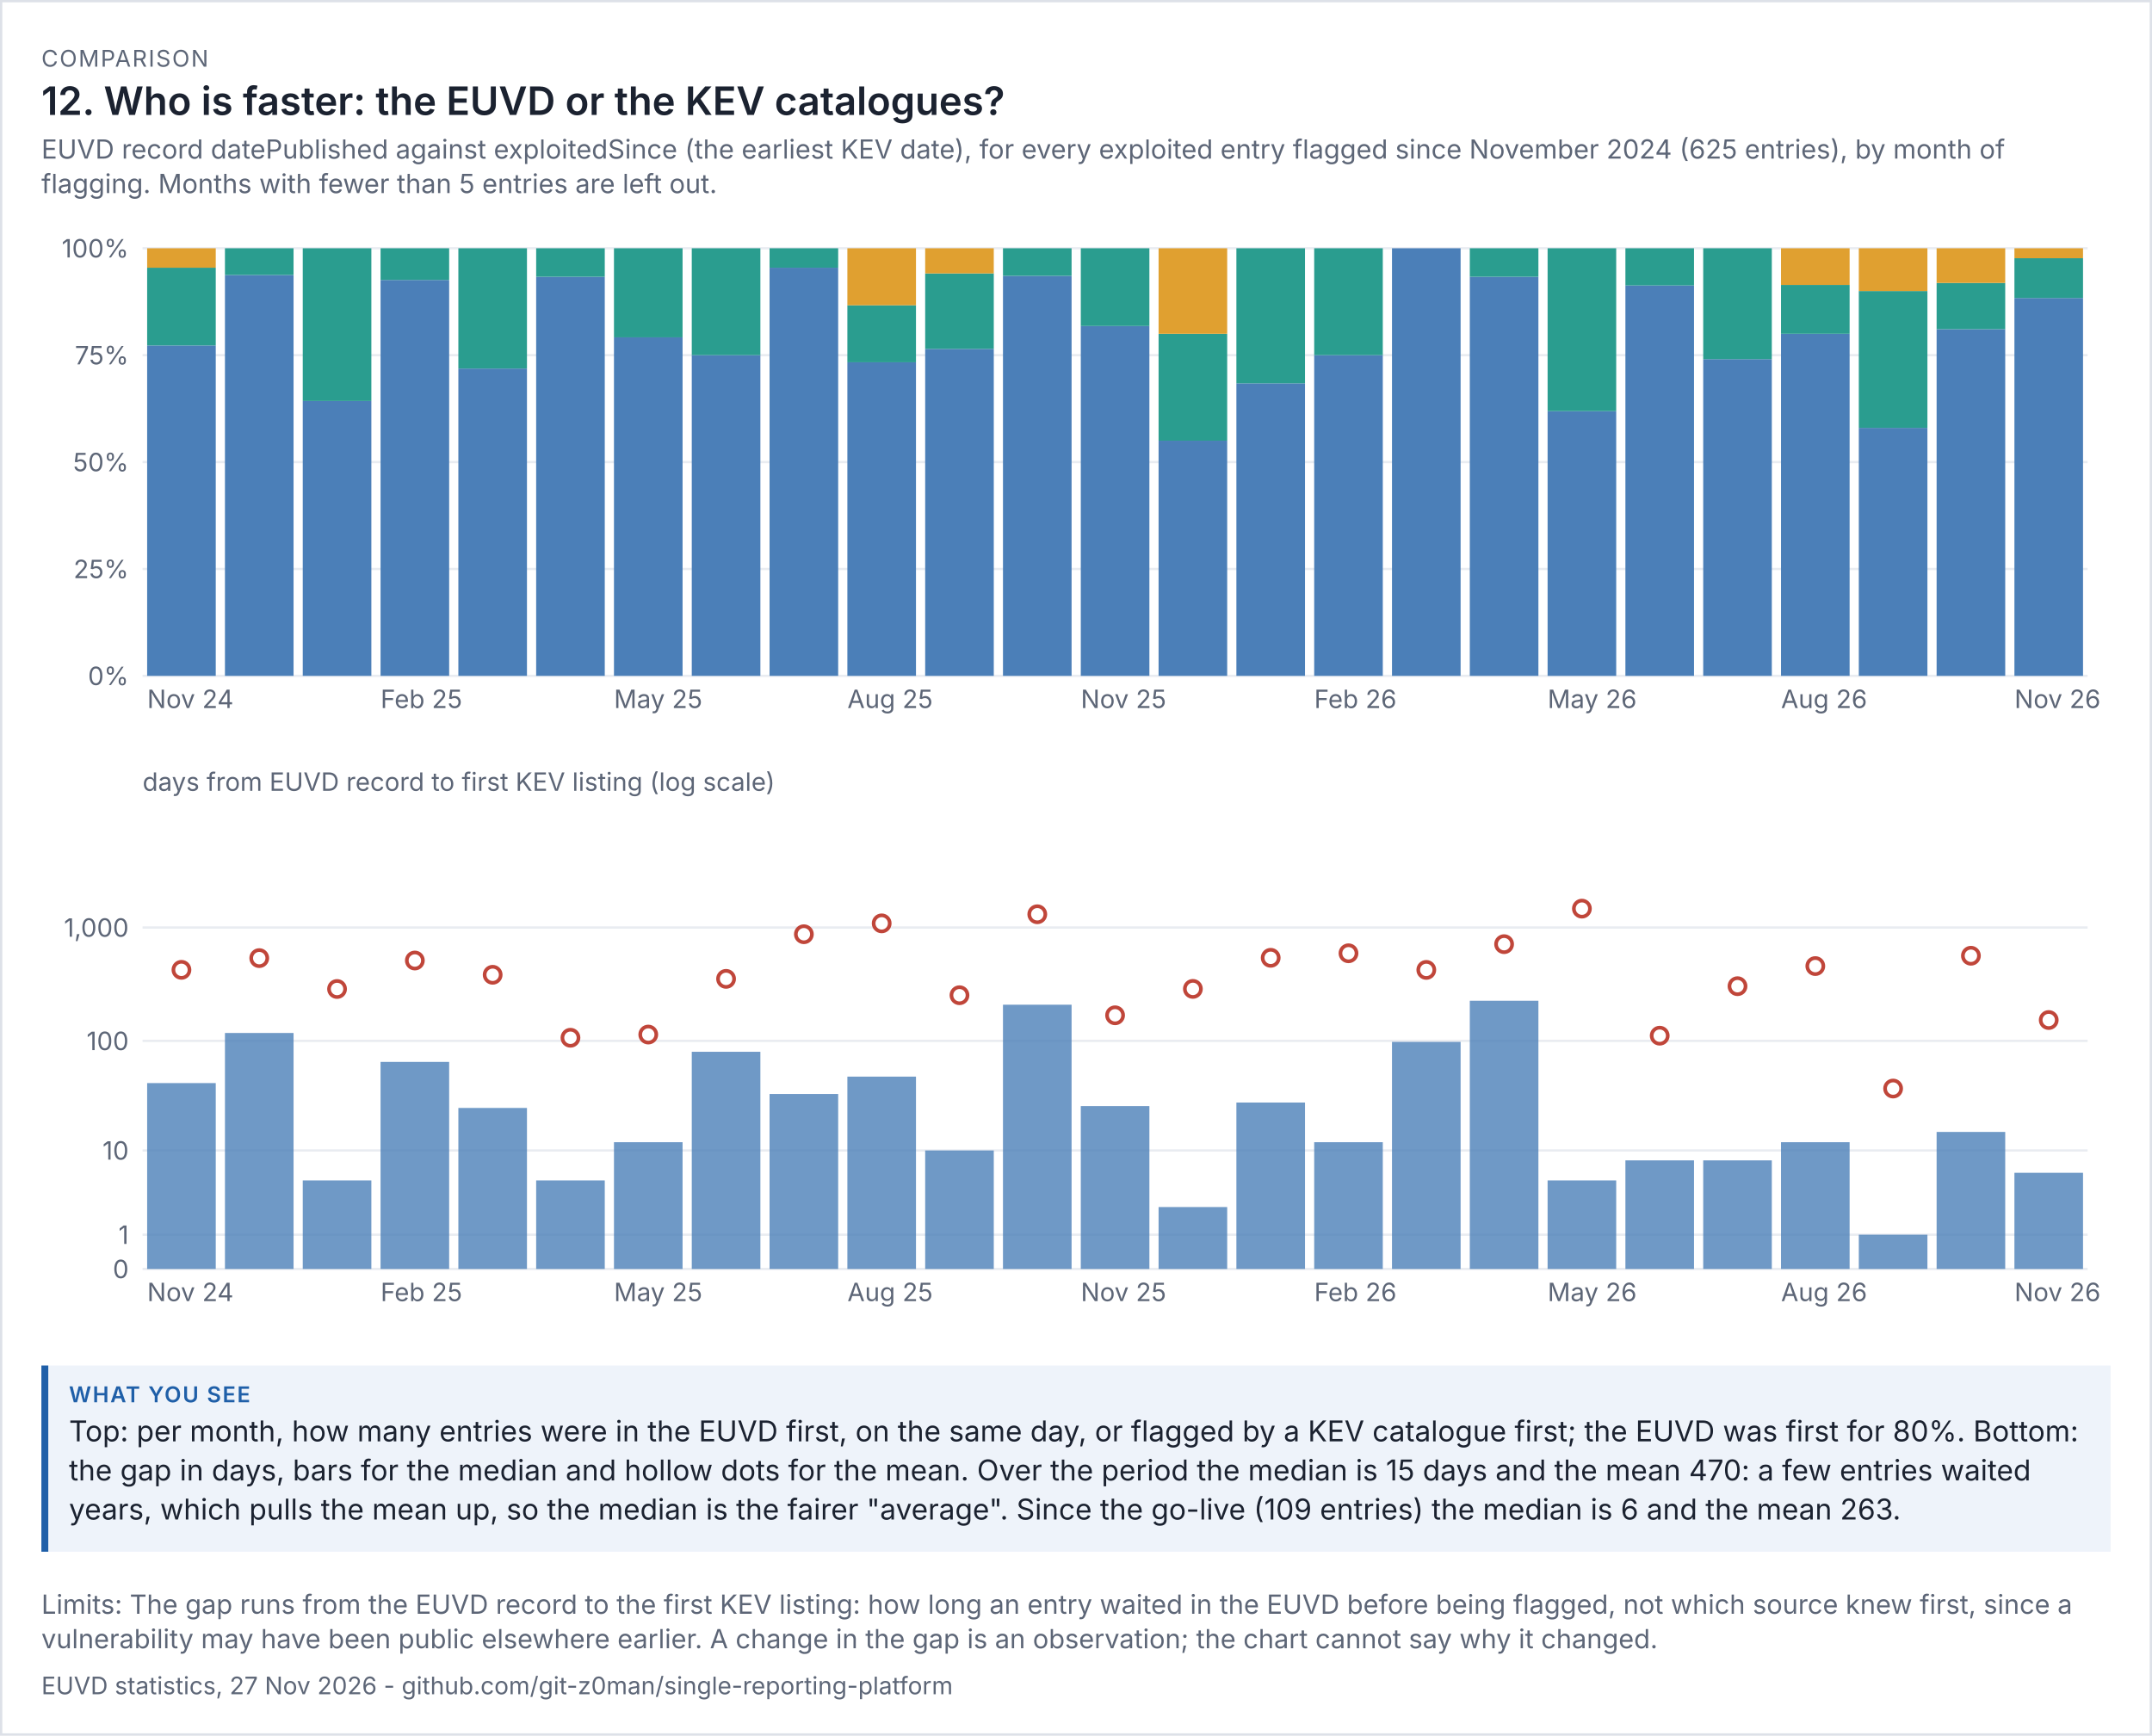
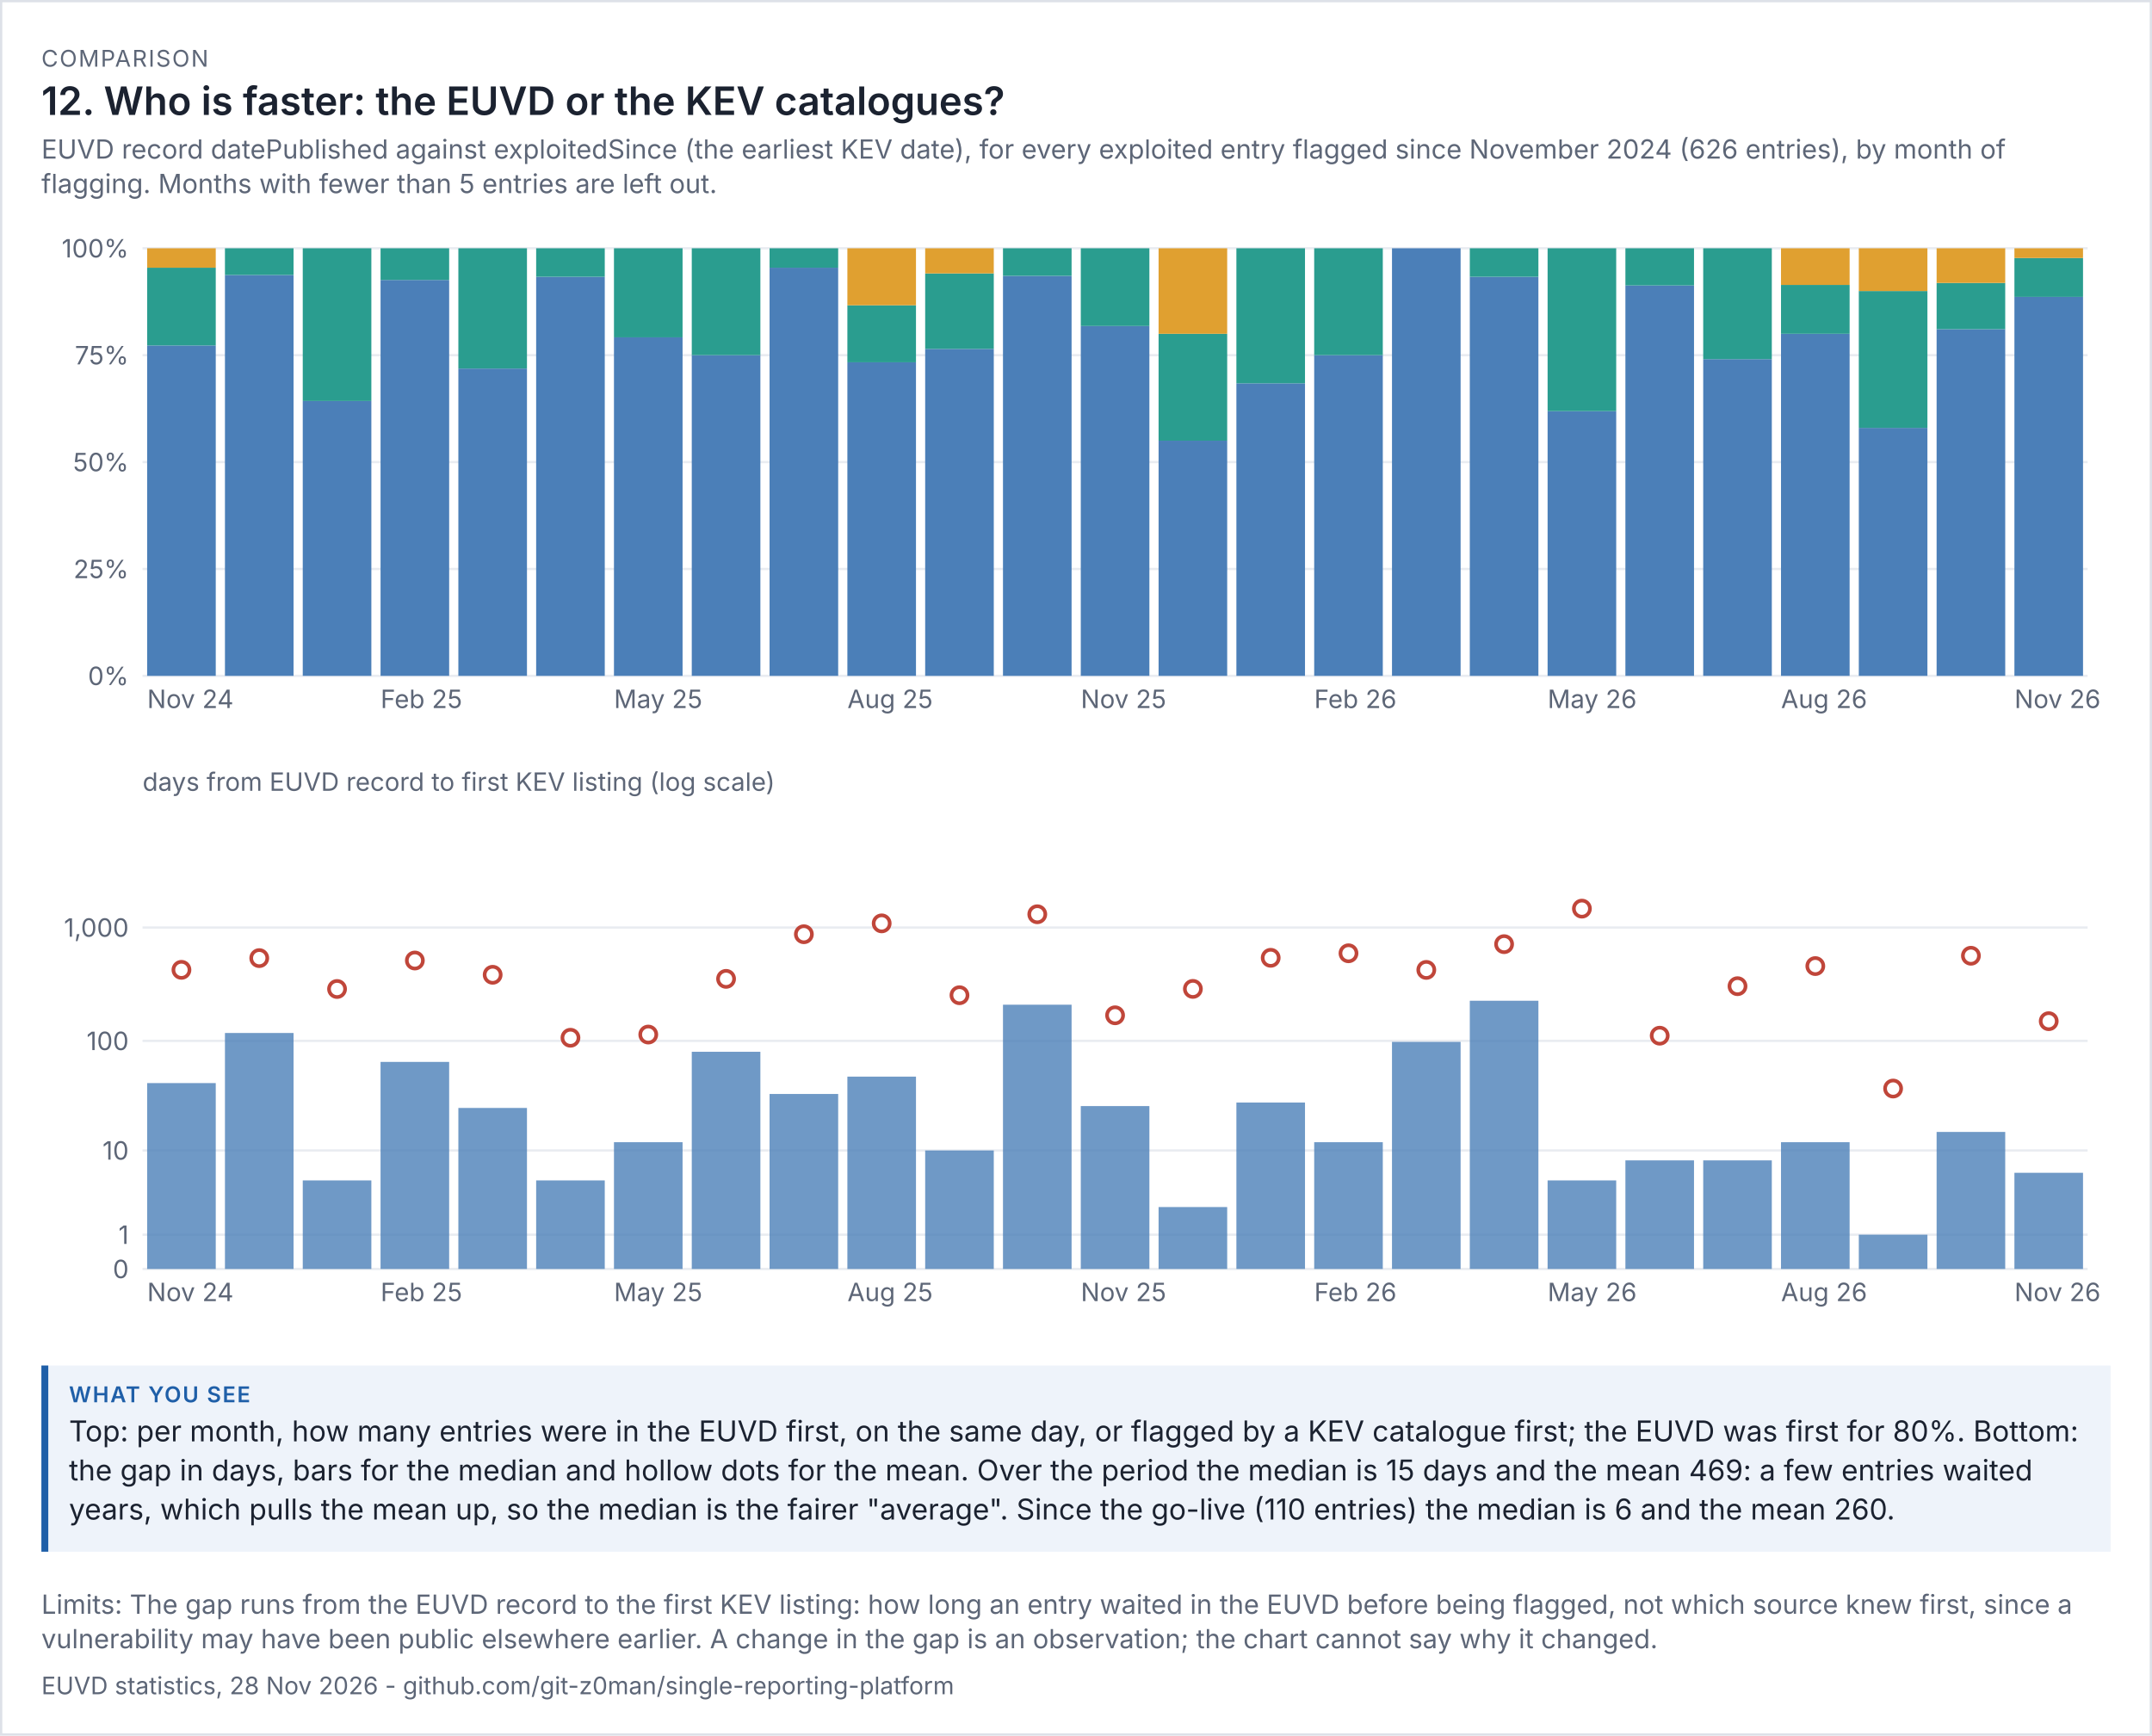
<svg xmlns="http://www.w3.org/2000/svg" viewBox="0 0 936 755" width="936" height="755" font-family="system-ui,-apple-system,'Segoe UI',sans-serif">
  <rect width="100%" height="100%" fill="#ffffff" />
  <rect x="0.5" y="0.5" width="935" height="754" fill="none" stroke="#dde1e8" />
  <text x="18" y="29" font-size="10" letter-spacing="0.6" fill="#5d6677">COMPARISON</text>
  <text x="18" y="50" font-size="17" fill="#1b2230" font-weight="600">12. Who is faster: the EUVD or the KEV catalogues?</text>
-   <text x="18" y="69" font-size="11.5" fill="#5d6677">EUVD record datePublished against exploitedSince (the earliest KEV date), for every exploited entry flagged since November 2024 (625 entries), by month of</text>
+   <text x="18" y="69" font-size="11.5" fill="#5d6677">EUVD record datePublished against exploitedSince (the earliest KEV date), for every exploited entry flagged since November 2024 (626 entries), by month of</text>
  <text x="18" y="84" font-size="11.5" fill="#5d6677">flagging. Months with fewer than 5 entries are left out.</text>
  <g transform="translate(18,94) scale(1)" font-size="11">
    <svg viewBox="0 0 900 230" role="img" width="900" height="230">
      <g>
        <line x1="44" x2="890" y1="200" y2="200" stroke="rgb(233, 236, 241)" />
        <text x="38" y="204" text-anchor="end" fill="rgb(93, 102, 119)">0%</text>
        <line x1="44" x2="890" y1="153.5" y2="153.5" stroke="rgb(233, 236, 241)" />
        <text x="38" y="157.5" text-anchor="end" fill="rgb(93, 102, 119)">25%</text>
        <line x1="44" x2="890" y1="107" y2="107" stroke="rgb(233, 236, 241)" />
        <text x="38" y="111" text-anchor="end" fill="rgb(93, 102, 119)">50%</text>
        <line x1="44" x2="890" y1="60.5" y2="60.5" stroke="rgb(233, 236, 241)" />
        <text x="38" y="64.5" text-anchor="end" fill="rgb(93, 102, 119)">75%</text>
        <line x1="44" x2="890" y1="14" y2="14" stroke="rgb(233, 236, 241)" />
        <text x="38" y="18" text-anchor="end" fill="rgb(93, 102, 119)">100%</text>
        <rect x="46" y="56.273" width="29.84" height="143.727" fill="rgb(75, 127, 184)" />
        <rect x="46" y="22.455" width="29.84" height="33.818" fill="rgb(42, 157, 143)" />
        <rect x="46" y="14" width="29.84" height="8.455" fill="rgb(224, 160, 48)" />
        <text x="46" y="214" fill="rgb(93, 102, 119)">Nov 24</text>
        <rect x="79.84" y="25.625" width="29.84" height="174.375" fill="rgb(75, 127, 184)" />
        <rect x="79.84" y="14" width="29.84" height="11.625" fill="rgb(42, 157, 143)" />
        <rect x="113.68" y="80.429" width="29.84" height="119.571" fill="rgb(75, 127, 184)" />
        <rect x="113.68" y="14" width="29.84" height="66.429" fill="rgb(42, 157, 143)" />
        <rect x="147.52" y="27.778" width="29.84" height="172.222" fill="rgb(75, 127, 184)" />
        <rect x="147.52" y="14" width="29.84" height="13.778" fill="rgb(42, 157, 143)" />
        <text x="147.52" y="214" fill="rgb(93, 102, 119)">Feb 25</text>
        <rect x="181.36" y="66.312" width="29.84" height="133.688" fill="rgb(75, 127, 184)" />
        <rect x="181.36" y="14" width="29.84" height="52.312" fill="rgb(42, 157, 143)" />
        <rect x="215.2" y="26.4" width="29.84" height="173.6" fill="rgb(75, 127, 184)" />
        <rect x="215.2" y="14" width="29.84" height="12.4" fill="rgb(42, 157, 143)" />
        <rect x="249.04" y="52.75" width="29.84" height="147.25" fill="rgb(75, 127, 184)" />
        <rect x="249.04" y="14" width="29.84" height="38.75" fill="rgb(42, 157, 143)" />
        <text x="249.04" y="214" fill="rgb(93, 102, 119)">May 25</text>
        <rect x="282.88" y="60.5" width="29.84" height="139.5" fill="rgb(75, 127, 184)" />
        <rect x="282.88" y="14" width="29.84" height="46.5" fill="rgb(42, 157, 143)" />
        <rect x="316.72" y="22.455" width="29.84" height="177.545" fill="rgb(75, 127, 184)" />
        <rect x="316.72" y="14" width="29.84" height="8.455" fill="rgb(42, 157, 143)" />
        <rect x="350.56" y="63.6" width="29.84" height="136.4" fill="rgb(75, 127, 184)" />
        <rect x="350.56" y="38.8" width="29.84" height="24.8" fill="rgb(42, 157, 143)" />
        <rect x="350.56" y="14" width="29.84" height="24.8" fill="rgb(224, 160, 48)" />
        <text x="350.56" y="214" fill="rgb(93, 102, 119)">Aug 25</text>
        <rect x="384.4" y="57.765" width="29.84" height="142.235" fill="rgb(75, 127, 184)" />
        <rect x="384.4" y="24.941" width="29.84" height="32.824" fill="rgb(42, 157, 143)" />
        <rect x="384.4" y="14" width="29.84" height="10.941" fill="rgb(224, 160, 48)" />
        <rect x="418.24" y="26" width="29.84" height="174" fill="rgb(75, 127, 184)" />
        <rect x="418.24" y="14" width="29.84" height="12" fill="rgb(42, 157, 143)" />
        <rect x="452.08" y="47.818" width="29.84" height="152.182" fill="rgb(75, 127, 184)" />
        <rect x="452.08" y="14" width="29.84" height="33.818" fill="rgb(42, 157, 143)" />
        <text x="452.08" y="214" fill="rgb(93, 102, 119)">Nov 25</text>
        <rect x="485.92" y="97.7" width="29.84" height="102.3" fill="rgb(75, 127, 184)" />
        <rect x="485.92" y="51.2" width="29.84" height="46.5" fill="rgb(42, 157, 143)" />
        <rect x="485.92" y="14" width="29.84" height="37.2" fill="rgb(224, 160, 48)" />
        <rect x="519.76" y="72.737" width="29.84" height="127.263" fill="rgb(75, 127, 184)" />
        <rect x="519.76" y="14" width="29.84" height="58.737" fill="rgb(42, 157, 143)" />
        <rect x="553.6" y="60.5" width="29.84" height="139.5" fill="rgb(75, 127, 184)" />
        <rect x="553.6" y="14" width="29.84" height="46.5" fill="rgb(42, 157, 143)" />
        <text x="553.6" y="214" fill="rgb(93, 102, 119)">Feb 26</text>
        <rect x="587.44" y="14" width="29.84" height="186" fill="rgb(75, 127, 184)" />
        <rect x="621.28" y="26.4" width="29.84" height="173.6" fill="rgb(75, 127, 184)" />
        <rect x="621.28" y="14" width="29.84" height="12.4" fill="rgb(42, 157, 143)" />
        <rect x="655.12" y="84.857" width="29.84" height="115.143" fill="rgb(75, 127, 184)" />
        <rect x="655.12" y="14" width="29.84" height="70.857" fill="rgb(42, 157, 143)" />
        <text x="655.12" y="214" fill="rgb(93, 102, 119)">May 26</text>
        <rect x="688.96" y="30.174" width="29.84" height="169.826" fill="rgb(75, 127, 184)" />
        <rect x="688.96" y="14" width="29.84" height="16.174" fill="rgb(42, 157, 143)" />
        <rect x="722.8" y="62.222" width="29.84" height="137.778" fill="rgb(75, 127, 184)" />
        <rect x="722.8" y="14" width="29.84" height="48.222" fill="rgb(42, 157, 143)" />
        <rect x="756.64" y="51.2" width="29.84" height="148.8" fill="rgb(75, 127, 184)" />
        <rect x="756.64" y="29.943" width="29.84" height="21.257" fill="rgb(42, 157, 143)" />
        <rect x="756.64" y="14" width="29.84" height="15.943" fill="rgb(224, 160, 48)" />
        <text x="756.64" y="214" fill="rgb(93, 102, 119)">Aug 26</text>
        <rect x="790.48" y="92.12" width="29.84" height="107.88" fill="rgb(75, 127, 184)" />
        <rect x="790.48" y="32.6" width="29.84" height="59.52" fill="rgb(42, 157, 143)" />
        <rect x="790.48" y="14" width="29.84" height="18.6" fill="rgb(224, 160, 48)" />
        <rect x="824.32" y="49.189" width="29.84" height="150.811" fill="rgb(75, 127, 184)" />
        <rect x="824.32" y="29.081" width="29.84" height="20.108" fill="rgb(42, 157, 143)" />
        <rect x="824.32" y="14" width="29.84" height="15.081" fill="rgb(224, 160, 48)" />
-         <rect x="858.16" y="35.628" width="29.84" height="164.372" fill="rgb(75, 127, 184)" />
-         <rect x="858.16" y="18.326" width="29.84" height="17.302" fill="rgb(42, 157, 143)" />
-         <rect x="858.16" y="14" width="29.84" height="4.326" fill="rgb(224, 160, 48)" />
+         <rect x="858.16" y="35.136" width="29.84" height="164.864" fill="rgb(75, 127, 184)" />
+         <rect x="858.16" y="18.227" width="29.84" height="16.909" fill="rgb(42, 157, 143)" />
+         <rect x="858.16" y="14" width="29.84" height="4.227" fill="rgb(224, 160, 48)" />
        <text x="858.16" y="214" fill="rgb(93, 102, 119)">Nov 26</text>
      </g>
    </svg>
  </g>
  <g transform="translate(18,332) scale(1)" font-size="11">
    <svg viewBox="0 0 900 250" role="img" width="900" height="250">
      <g>
        <line x1="44" x2="890" y1="220" y2="220" stroke="rgb(233, 236, 241)" />
        <text x="38" y="224" text-anchor="end" fill="rgb(93, 102, 119)">0</text>
        <line x1="44" x2="890" y1="205.099" y2="205.099" stroke="rgb(233, 236, 241)" />
        <text x="38" y="209.099" text-anchor="end" fill="rgb(93, 102, 119)">1</text>
        <line x1="44" x2="890" y1="168.451" y2="168.451" stroke="rgb(233, 236, 241)" />
        <text x="38" y="172.451" text-anchor="end" fill="rgb(93, 102, 119)">10</text>
        <line x1="44" x2="890" y1="120.786" y2="120.786" stroke="rgb(233, 236, 241)" />
        <text x="38" y="124.786" text-anchor="end" fill="rgb(93, 102, 119)">100</text>
        <line x1="44" x2="890" y1="71.479" y2="71.479" stroke="rgb(233, 236, 241)" />
        <text x="38" y="75.479" text-anchor="end" fill="rgb(93, 102, 119)">1,000</text>
        <text x="44" y="12" fill="rgb(93, 102, 119)">days from EUVD record to first KEV listing (log scale)</text>
        <rect x="46" y="139.143" width="29.84" height="80.857" fill="rgb(75, 127, 184)" opacity="0.8" />
        <circle cx="60.92" cy="89.88" r="3.5" fill="rgb(255, 255, 255)" stroke="rgb(192, 70, 58)" stroke-width="1.6" />
        <text x="46" y="234" fill="rgb(93, 102, 119)">Nov 24</text>
        <rect x="79.84" y="117.351" width="29.84" height="102.649" fill="rgb(75, 127, 184)" opacity="0.8" />
        <circle cx="94.76" cy="84.782" r="3.5" fill="rgb(255, 255, 255)" stroke="rgb(192, 70, 58)" stroke-width="1.6" />
        <rect x="113.68" y="181.482" width="29.84" height="38.518" fill="rgb(75, 127, 184)" opacity="0.8" />
        <circle cx="128.6" cy="98.215" r="3.5" fill="rgb(255, 255, 255)" stroke="rgb(192, 70, 58)" stroke-width="1.6" />
        <rect x="147.52" y="129.933" width="29.84" height="90.067" fill="rgb(75, 127, 184)" opacity="0.8" />
        <circle cx="162.44" cy="85.824" r="3.5" fill="rgb(255, 255, 255)" stroke="rgb(192, 70, 58)" stroke-width="1.6" />
        <text x="147.52" y="234" fill="rgb(93, 102, 119)">Feb 25</text>
        <rect x="181.36" y="149.959" width="29.84" height="70.041" fill="rgb(75, 127, 184)" opacity="0.8" />
        <circle cx="196.28" cy="92.031" r="3.5" fill="rgb(255, 255, 255)" stroke="rgb(192, 70, 58)" stroke-width="1.6" />
        <rect x="215.2" y="181.482" width="29.84" height="38.518" fill="rgb(75, 127, 184)" opacity="0.8" />
        <circle cx="230.12" cy="119.425" r="3.5" fill="rgb(255, 255, 255)" stroke="rgb(192, 70, 58)" stroke-width="1.6" />
        <rect x="249.04" y="164.86" width="29.84" height="55.14" fill="rgb(75, 127, 184)" opacity="0.8" />
        <circle cx="263.96" cy="118.033" r="3.5" fill="rgb(255, 255, 255)" stroke="rgb(192, 70, 58)" stroke-width="1.6" />
        <text x="249.04" y="234" fill="rgb(93, 102, 119)">May 25</text>
        <rect x="282.88" y="125.53" width="29.84" height="94.47" fill="rgb(75, 127, 184)" opacity="0.8" />
        <circle cx="297.8" cy="93.806" r="3.5" fill="rgb(255, 255, 255)" stroke="rgb(192, 70, 58)" stroke-width="1.6" />
        <rect x="316.72" y="143.878" width="29.84" height="76.122" fill="rgb(75, 127, 184)" opacity="0.8" />
        <circle cx="331.64" cy="74.393" r="3.5" fill="rgb(255, 255, 255)" stroke="rgb(192, 70, 58)" stroke-width="1.6" />
        <rect x="350.56" y="136.335" width="29.84" height="83.665" fill="rgb(75, 127, 184)" opacity="0.8" />
        <circle cx="365.48" cy="69.663" r="3.5" fill="rgb(255, 255, 255)" stroke="rgb(192, 70, 58)" stroke-width="1.6" />
        <text x="350.56" y="234" fill="rgb(93, 102, 119)">Aug 25</text>
        <rect x="384.4" y="168.451" width="29.84" height="51.549" fill="rgb(75, 127, 184)" opacity="0.8" />
        <circle cx="399.32" cy="100.927" r="3.5" fill="rgb(255, 255, 255)" stroke="rgb(192, 70, 58)" stroke-width="1.6" />
        <rect x="418.24" y="105.05" width="29.84" height="114.95" fill="rgb(75, 127, 184)" opacity="0.8" />
        <circle cx="433.16" cy="65.703" r="3.5" fill="rgb(255, 255, 255)" stroke="rgb(192, 70, 58)" stroke-width="1.6" />
        <rect x="452.08" y="149.147" width="29.84" height="70.853" fill="rgb(75, 127, 184)" opacity="0.8" />
        <circle cx="467" cy="109.656" r="3.5" fill="rgb(255, 255, 255)" stroke="rgb(192, 70, 58)" stroke-width="1.6" />
        <text x="452.08" y="234" fill="rgb(93, 102, 119)">Nov 25</text>
        <rect x="485.92" y="193.069" width="29.84" height="26.931" fill="rgb(75, 127, 184)" opacity="0.8" />
        <circle cx="500.84" cy="98.171" r="3.5" fill="rgb(255, 255, 255)" stroke="rgb(192, 70, 58)" stroke-width="1.6" />
        <rect x="519.76" y="147.611" width="29.84" height="72.389" fill="rgb(75, 127, 184)" opacity="0.8" />
        <circle cx="534.68" cy="84.647" r="3.5" fill="rgb(255, 255, 255)" stroke="rgb(192, 70, 58)" stroke-width="1.6" />
        <rect x="553.6" y="164.86" width="29.84" height="55.14" fill="rgb(75, 127, 184)" opacity="0.8" />
        <circle cx="568.52" cy="82.679" r="3.5" fill="rgb(255, 255, 255)" stroke="rgb(192, 70, 58)" stroke-width="1.6" />
        <text x="553.6" y="234" fill="rgb(93, 102, 119)">Feb 26</text>
        <rect x="587.44" y="121.216" width="29.84" height="98.784" fill="rgb(75, 127, 184)" opacity="0.8" />
        <circle cx="602.36" cy="89.91" r="3.5" fill="rgb(255, 255, 255)" stroke="rgb(192, 70, 58)" stroke-width="1.6" />
        <rect x="621.28" y="103.329" width="29.84" height="116.671" fill="rgb(75, 127, 184)" opacity="0.8" />
        <circle cx="636.2" cy="78.709" r="3.5" fill="rgb(255, 255, 255)" stroke="rgb(192, 70, 58)" stroke-width="1.6" />
        <rect x="655.12" y="181.482" width="29.84" height="38.518" fill="rgb(75, 127, 184)" opacity="0.8" />
        <circle cx="670.04" cy="63.257" r="3.5" fill="rgb(255, 255, 255)" stroke="rgb(192, 70, 58)" stroke-width="1.6" />
        <text x="655.12" y="234" fill="rgb(93, 102, 119)">May 26</text>
        <rect x="688.96" y="172.765" width="29.84" height="47.235" fill="rgb(75, 127, 184)" opacity="0.8" />
        <circle cx="703.88" cy="118.525" r="3.5" fill="rgb(255, 255, 255)" stroke="rgb(192, 70, 58)" stroke-width="1.6" />
        <rect x="722.8" y="172.765" width="29.84" height="47.235" fill="rgb(75, 127, 184)" opacity="0.8" />
        <circle cx="737.72" cy="96.992" r="3.5" fill="rgb(255, 255, 255)" stroke="rgb(192, 70, 58)" stroke-width="1.6" />
        <rect x="756.64" y="164.86" width="29.84" height="55.14" fill="rgb(75, 127, 184)" opacity="0.8" />
        <circle cx="771.56" cy="88.245" r="3.5" fill="rgb(255, 255, 255)" stroke="rgb(192, 70, 58)" stroke-width="1.6" />
        <text x="756.64" y="234" fill="rgb(93, 102, 119)">Aug 26</text>
        <rect x="790.48" y="205.099" width="29.84" height="14.901" fill="rgb(75, 127, 184)" opacity="0.8" />
        <circle cx="805.4" cy="141.52" r="3.5" fill="rgb(255, 255, 255)" stroke="rgb(192, 70, 58)" stroke-width="1.6" />
        <rect x="824.32" y="160.396" width="29.84" height="59.604" fill="rgb(75, 127, 184)" opacity="0.8" />
        <circle cx="839.24" cy="83.751" r="3.5" fill="rgb(255, 255, 255)" stroke="rgb(192, 70, 58)" stroke-width="1.6" />
        <rect x="858.16" y="178.168" width="29.84" height="41.832" fill="rgb(75, 127, 184)" opacity="0.8" />
-         <circle cx="873.08" cy="111.718" r="3.5" fill="rgb(255, 255, 255)" stroke="rgb(192, 70, 58)" stroke-width="1.6" />
+         <circle cx="873.08" cy="112.212" r="3.5" fill="rgb(255, 255, 255)" stroke="rgb(192, 70, 58)" stroke-width="1.6" />
        <text x="858.16" y="234" fill="rgb(93, 102, 119)">Nov 26</text>
      </g>
    </svg>
  </g>
  <rect x="18" y="594" width="900" height="81" fill="#eef3fa" />
  <rect x="18" y="594" width="3" height="81" fill="#1f5fa8" />
  <text x="30" y="610" font-size="9.5" letter-spacing="0.6" font-weight="600" fill="#1f5fa8">WHAT YOU SEE</text>
  <text x="30" y="627" font-size="12.5" fill="#1b2230">Top: per month, how many entries were in the EUVD first, on the same day, or flagged by a KEV catalogue first; the EUVD was first for 80%. Bottom:</text>
-   <text x="30" y="644" font-size="12.5" fill="#1b2230">the gap in days, bars for the median and hollow dots for the mean. Over the period the median is 15 days and the mean 470: a few entries waited</text>
-   <text x="30" y="661" font-size="12.5" fill="#1b2230">years, which pulls the mean up, so the median is the fairer "average". Since the go-live (109 entries) the median is 6 and the mean 263.</text>
+   <text x="30" y="644" font-size="12.5" fill="#1b2230">the gap in days, bars for the median and hollow dots for the mean. Over the period the median is 15 days and the mean 469: a few entries waited</text>
+   <text x="30" y="661" font-size="12.5" fill="#1b2230">years, which pulls the mean up, so the median is the fairer "average". Since the go-live (110 entries) the median is 6 and the mean 260.</text>
  <text x="18" y="702" font-size="11.5" fill="#5d6677">Limits: The gap runs from the EUVD record to the first KEV listing: how long an entry waited in the EUVD before being flagged, not which source knew first, since a</text>
  <text x="18" y="717" font-size="11.5" fill="#5d6677">vulnerability may have been public elsewhere earlier. A change in the gap is an observation; the chart cannot say why it changed.</text>
-   <text x="18" y="737" font-size="10.5" fill="#5d6677">EUVD statistics, 27 Nov 2026 - github.com/git-z0man/single-reporting-platform</text>
+   <text x="18" y="737" font-size="10.5" fill="#5d6677">EUVD statistics, 28 Nov 2026 - github.com/git-z0man/single-reporting-platform</text>
</svg>
